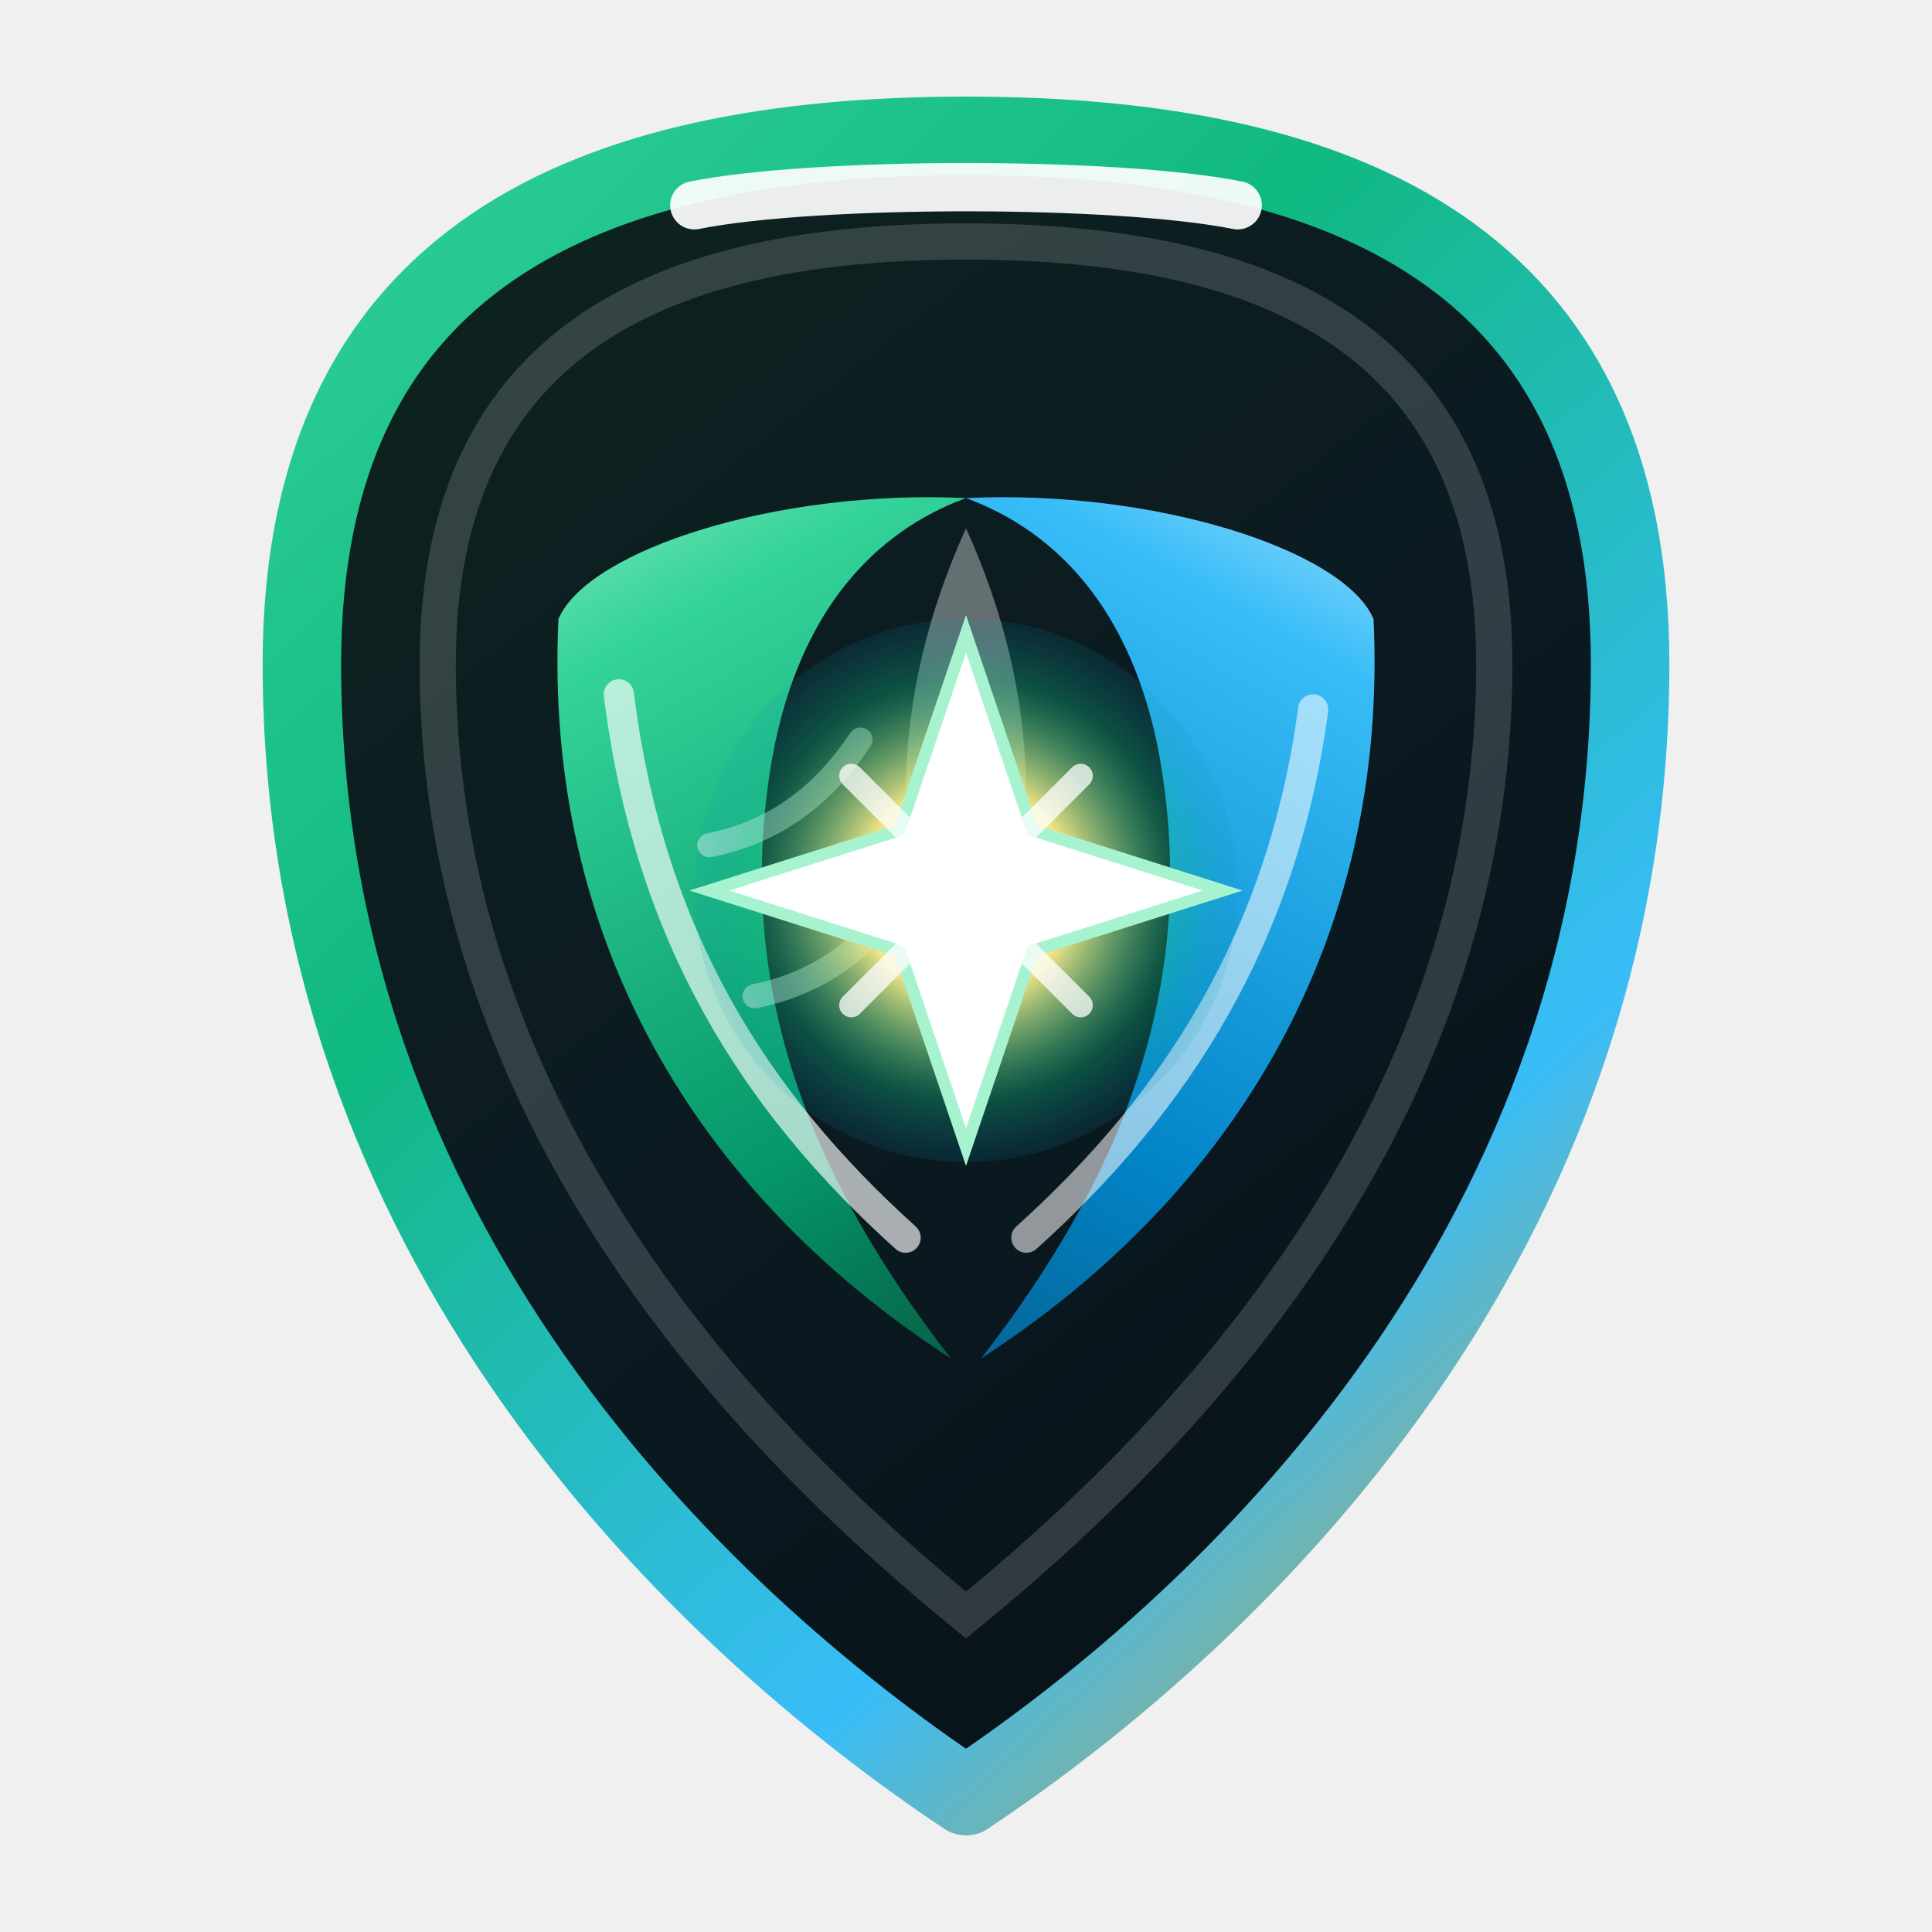
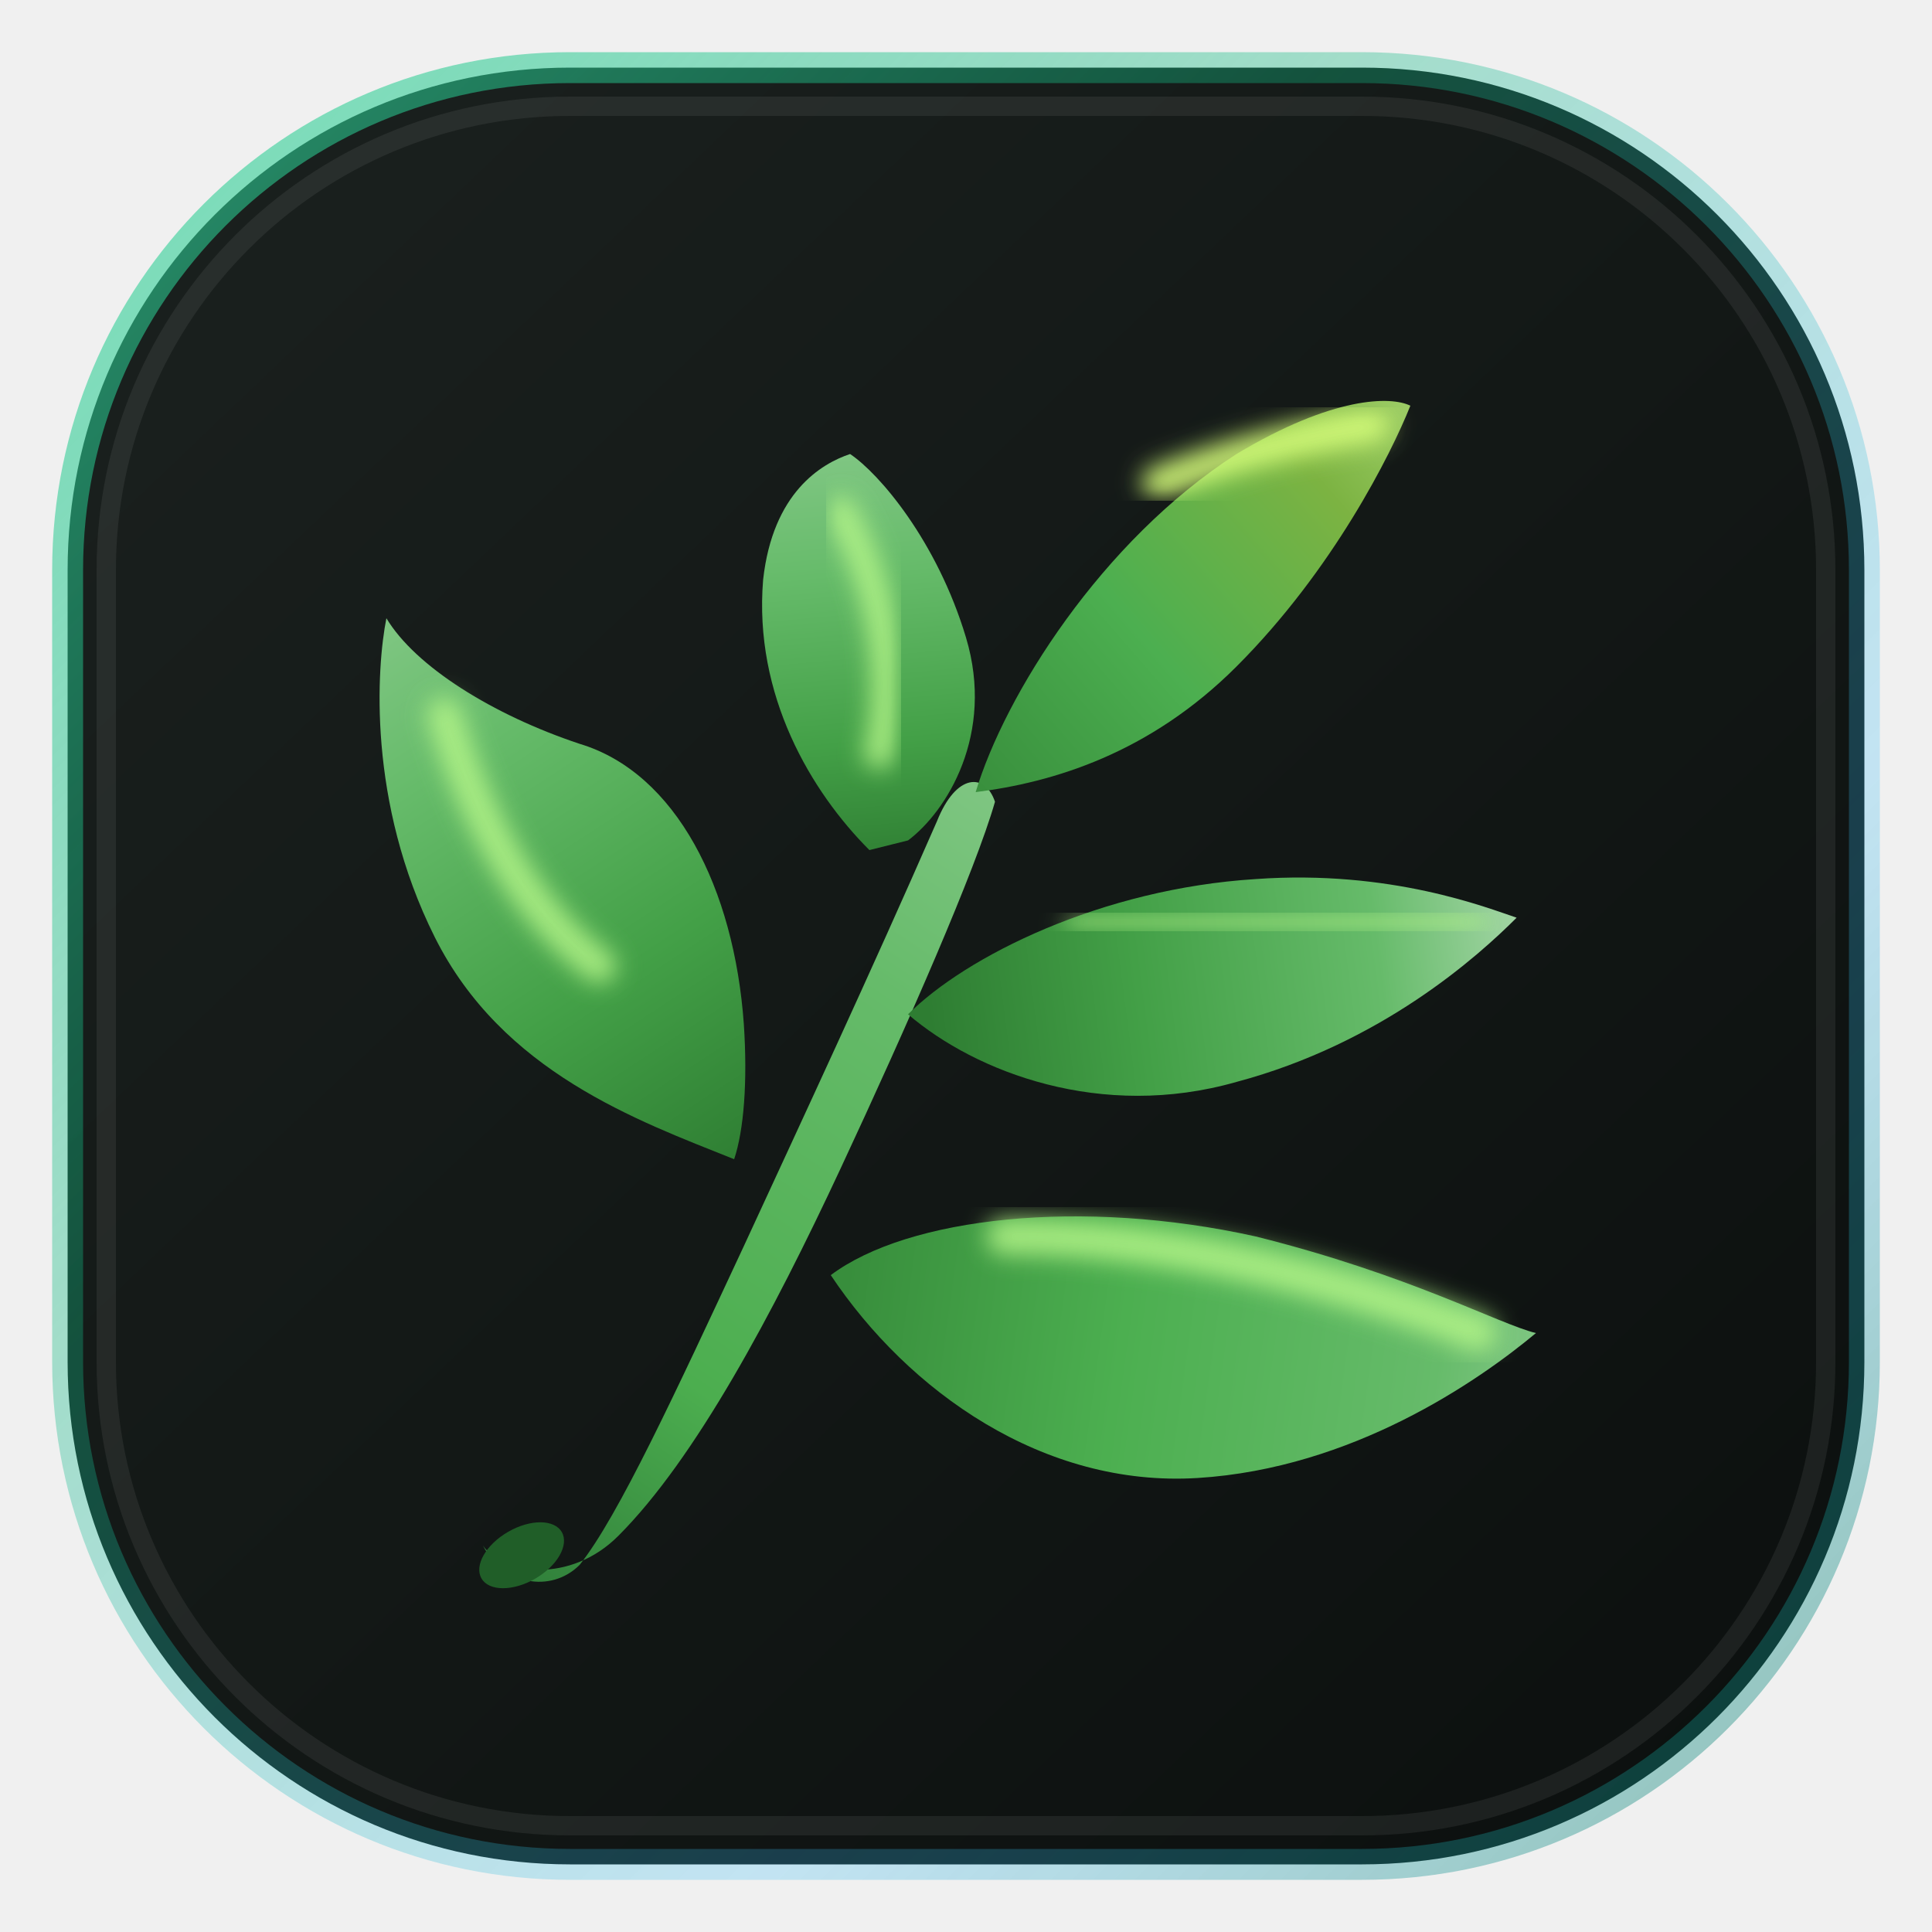
- <svg xmlns="http://www.w3.org/2000/svg" viewBox="0 0 64 64" width="64" height="64" fill="none">
+ <svg xmlns="http://www.w3.org/2000/svg" viewBox="0 0 100 100" width="100%" height="100%" fill="none">
  <defs>
-     <linearGradient id="afEcoHull" x1="10" y1="4" x2="54" y2="60" gradientUnits="userSpaceOnUse">
-       <stop offset="0%" stop-color="#0E241E" />
-       <stop offset="50%" stop-color="#0B1A22" />
-       <stop offset="100%" stop-color="#061014" />
+     <linearGradient id="leafPlateBg" x1="10" y1="8" x2="90" y2="92" gradientUnits="userSpaceOnUse">
+       <stop offset="0%" stop-color="#1A201E" />
+       <stop offset="50%" stop-color="#131816" />
+       <stop offset="100%" stop-color="#0C100F" />
    </linearGradient>
-     <linearGradient id="afEcoRim" x1="6" y1="4" x2="58" y2="60" gradientUnits="userSpaceOnUse">
-       <stop offset="0%" stop-color="#34D399" />
-       <stop offset="35%" stop-color="#10B981" />
-       <stop offset="70%" stop-color="#38BDF8" />
-       <stop offset="100%" stop-color="#F59E0B" />
+     <linearGradient id="leafPlateRim" x1="4" y1="4" x2="96" y2="96" gradientUnits="userSpaceOnUse">
+       <stop offset="0%" stop-color="#34D399" stop-opacity="0.65" />
+       <stop offset="35%" stop-color="#10B981" stop-opacity="0.35" />
+       <stop offset="70%" stop-color="#38BDF8" stop-opacity="0.25" />
+       <stop offset="100%" stop-color="#047857" stop-opacity="0.45" />
    </linearGradient>
-     <linearGradient id="afLeafGrad" x1="14" y1="14" x2="33" y2="48" gradientUnits="userSpaceOnUse">
-       <stop offset="0%" stop-color="#A7F3D0" />
-       <stop offset="25%" stop-color="#34D399" />
-       <stop offset="70%" stop-color="#059669" />
-       <stop offset="100%" stop-color="#064E3B" />
+     <linearGradient id="stemGrad" x1="24" y1="82" x2="52" y2="40" gradientUnits="userSpaceOnUse">
+       <stop offset="0%" stop-color="#2D7A38" />
+       <stop offset="30%" stop-color="#4CAE4F" />
+       <stop offset="75%" stop-color="#66BB6A" />
+       <stop offset="100%" stop-color="#81C784" />
    </linearGradient>
-     <linearGradient id="afAirGrad" x1="50" y1="14" x2="31" y2="48" gradientUnits="userSpaceOnUse">
-       <stop offset="0%" stop-color="#E0F2FE" />
-       <stop offset="25%" stop-color="#38BDF8" />
-       <stop offset="70%" stop-color="#0284C7" />
-       <stop offset="100%" stop-color="#075985" />
+     <linearGradient id="leaf1Grad" x1="44" y1="65" x2="80" y2="70" gradientUnits="userSpaceOnUse">
+       <stop offset="0%" stop-color="#388E3C" />
+       <stop offset="40%" stop-color="#4CAF50" />
+       <stop offset="85%" stop-color="#66BB6A" />
+       <stop offset="100%" stop-color="#81C784" />
    </linearGradient>
-     <radialGradient id="afSunCore" cx="32" cy="29.5" r="10" gradientUnits="userSpaceOnUse">
-       <stop offset="0%" stop-color="#FFFFFF" />
-       <stop offset="35%" stop-color="#FEF08A" stop-opacity="0.95" />
-       <stop offset="70%" stop-color="#10B981" stop-opacity="0.35" />
-       <stop offset="100%" stop-color="#0284C7" stop-opacity="0" />
-     </radialGradient>
+     <linearGradient id="leaf2Grad" x1="48" y1="52" x2="79" y2="48" gradientUnits="userSpaceOnUse">
+       <stop offset="0%" stop-color="#2E7D32" />
+       <stop offset="35%" stop-color="#43A047" />
+       <stop offset="75%" stop-color="#66BB6A" />
+       <stop offset="100%" stop-color="#A5D6A7" />
+     </linearGradient>
+     <linearGradient id="leaf3Grad" x1="50" y1="41" x2="73" y2="21" gradientUnits="userSpaceOnUse">
+       <stop offset="0%" stop-color="#388E3C" />
+       <stop offset="40%" stop-color="#4CAF50" />
+       <stop offset="80%" stop-color="#7CB342" />
+       <stop offset="100%" stop-color="#9CCC65" />
+     </linearGradient>
+     <linearGradient id="leaf4Grad" x1="46" y1="45" x2="44" y2="23" gradientUnits="userSpaceOnUse">
+       <stop offset="0%" stop-color="#2E7D32" />
+       <stop offset="30%" stop-color="#43A047" />
+       <stop offset="70%" stop-color="#66BB6A" />
+       <stop offset="100%" stop-color="#81C784" />
+     </linearGradient>
+     <linearGradient id="leaf5Grad" x1="38" y1="61" x2="19" y2="32" gradientUnits="userSpaceOnUse">
+       <stop offset="0%" stop-color="#2E7D32" />
+       <stop offset="35%" stop-color="#43A047" />
+       <stop offset="75%" stop-color="#66BB6A" />
+       <stop offset="100%" stop-color="#81C784" />
+     </linearGradient>
+     <filter id="glossBlur" x="-30%" y="-30%" width="160%" height="160%">
+       <feGaussianBlur stdDeviation="0.6" />
+     </filter>
  </defs>
-   <path d="M 32 4.5 C 44.5 4.5 54 8.5 54 22 C 54 41 41 53.5 32 59.5 C 23 53.5 10 41 10 22 C 10 8.5 19.5 4.5 32 4.5 Z" fill="url(#afEcoHull)" stroke="url(#afEcoRim)" stroke-width="2.6" stroke-linejoin="round" />
-   <path d="M 32 8 C 42 8 49.5 11.2 49.5 22 C 49.5 37.5 38.5 48.2 32 53.5 C 25.5 48.2 14.5 37.5 14.5 22 C 14.5 11.2 22 8 32 8 Z" fill="none" stroke="rgba(255, 255, 255, 0.16)" stroke-width="1.2" />
-   <path d="M 23 6.8 C 27 6 37 6 41 6.8" stroke="#FFFFFF" stroke-opacity="0.92" stroke-width="1.6" stroke-linecap="round" />
-   <path d="M 18.5 20.5 C 18 31 23 39.5 31.5 45 C 27 39.2 24.2 32.8 25.6 25 C 26.5 20.2 29 17.6 32 16.5 C 25.8 16.2 19.5 18.2 18.5 20.5 Z" fill="url(#afLeafGrad)" />
-   <path d="M 20.5 23 C 21.5 31 25 36.5 30 41" stroke="rgba(255, 255, 255, 0.65)" stroke-width="1.0" stroke-linecap="round" />
-   <path d="M 23.5 28 C 26 27.5 27.5 26 28.5 24.5" stroke="rgba(255, 255, 255, 0.45)" stroke-width="0.8" stroke-linecap="round" />
-   <path d="M 25 33 C 27.5 32.5 29 31 30 29.5" stroke="rgba(255, 255, 255, 0.45)" stroke-width="0.8" stroke-linecap="round" />
-   <path d="M 45.5 20.5 C 46 31 41 39.5 32.5 45 C 37 39.2 39.8 32.8 38.4 25 C 37.5 20.2 35 17.6 32 16.5 C 38.2 16.2 44.5 18.2 45.5 20.5 Z" fill="url(#afAirGrad)" />
-   <path d="M 43.5 23.5 C 42.5 31 39 36.5 34 41" stroke="rgba(255, 255, 255, 0.55)" stroke-width="1.0" stroke-linecap="round" />
-   <path d="M 32 17.5 C 29.5 23 29.2 29 32 34.5 C 34.8 29 34.5 23 32 17.5 Z" fill="#FFFFFF" fill-opacity="0.36" />
-   <circle cx="32" cy="29.5" r="9" fill="url(#afSunCore)" />
-   <path d="M 32 21 L 34.2 27.5 L 40.5 29.5 L 34.2 31.5 L 32 38 L 29.8 31.5 L 23.5 29.5 L 29.8 27.5 Z" fill="#FFFFFF" stroke="#A7F3D0" stroke-width="0.4" />
-   <path d="M 32 29.5 L 35.8 25.7 M 32 29.5 L 35.8 33.3 M 32 29.5 L 28.2 33.3 M 32 29.5 L 28.2 25.7" stroke="#FFFFFF" stroke-width="0.8" stroke-linecap="round" opacity="0.75" />
-   <circle cx="32" cy="29.5" r="1.6" fill="#FFFFFF" />
+   <rect x="3.5" y="3.5" width="93" height="93" rx="26" fill="url(#leafPlateBg)" stroke="url(#leafPlateRim)" stroke-width="1.6" />
+   <rect x="5.5" y="5.5" width="89" height="89" rx="24" fill="none" stroke="rgba(255, 255, 255, 0.07)" stroke-width="1" />
+   <g id="botanicalSprig">
+     <path d="M 25 80 C 26 82 28.5 82.5 30 81 C 32 78.5 35 72 38.5 64.5 C 41.5 58 45 50.5 48.5 42.5 C 49.5 40 51 40 51.5 41.5 C 50.5 45 47 53 43.5 60.5 C 40 68 36 75.5 32 79.5 C 29.5 82 26 81.5 25 80 Z" fill="url(#stemGrad)" />
+     <ellipse cx="27" cy="80.5" rx="2.4" ry="1.4" transform="rotate(-30 27 80.5)" fill="#205E28" />
+     <path d="M 38 60 C 33 58 26 55.5 22.5 48.5 C 19 41.5 19.5 34.5 20 32 C 21.5 34.5 25.5 37 30 38.5 C 35 40 38 46 38.5 53 C 38.7 56 38.5 58.5 38 60 Z" fill="url(#leaf5Grad)" />
+     <path d="M 23 37 C 24.5 42 27 47 31 50" stroke="#B4F588" stroke-width="1.8" stroke-linecap="round" opacity="0.85" filter="url(#glossBlur)" />
+     <path d="M 45 44 C 42 41 39 36 39.5 30 C 40 25.5 42.5 24 44 23.5 C 45.5 24.5 48.5 28 50 33 C 51.5 38 49 42 47 43.5 Z" fill="url(#leaf4Grad)" />
+     <path d="M 43.5 26.5 C 45.5 30 46.5 34.5 45.5 39" stroke="#B4F588" stroke-width="1.6" stroke-linecap="round" opacity="0.85" filter="url(#glossBlur)" />
+     <path d="M 50.5 41 C 52 36 57 28 64 23.5 C 69 20.5 72 20.5 73 21 C 72 23.5 69 29.5 64 34.5 C 59.5 39 54.5 40.5 50.5 41 Z" fill="url(#leaf3Grad)" />
+     <path d="M 60 25 C 65 23 68.5 22.5 71 22" stroke="#D4FC79" stroke-width="1.8" stroke-linecap="round" opacity="0.9" filter="url(#glossBlur)" />
+     <path d="M 47 52.5 C 50 49.5 57 46 65 45.5 C 72 45 77 47 78.5 47.5 C 76.5 49.5 71.5 54 64 56 C 57 58 50.5 55.5 47 52.5 Z" fill="url(#leaf2Grad)" />
+     <path d="M 56 48 C 64 47 71 47.5 76 48" stroke="#B4F588" stroke-width="1.8" stroke-linecap="round" opacity="0.85" filter="url(#glossBlur)" />
+     <path d="M 43 66 C 47 63 56 62 65 64 C 73 66 77.5 68.5 79.5 69 C 76.5 71.5 70 76 62 76.5 C 54 77 47 72 43 66 Z" fill="url(#leaf1Grad)" />
+     <path d="M 52 64 C 61 64 70 66.5 76.5 69" stroke="#B4F588" stroke-width="1.9" stroke-linecap="round" opacity="0.85" filter="url(#glossBlur)" />
+   </g>
</svg>
